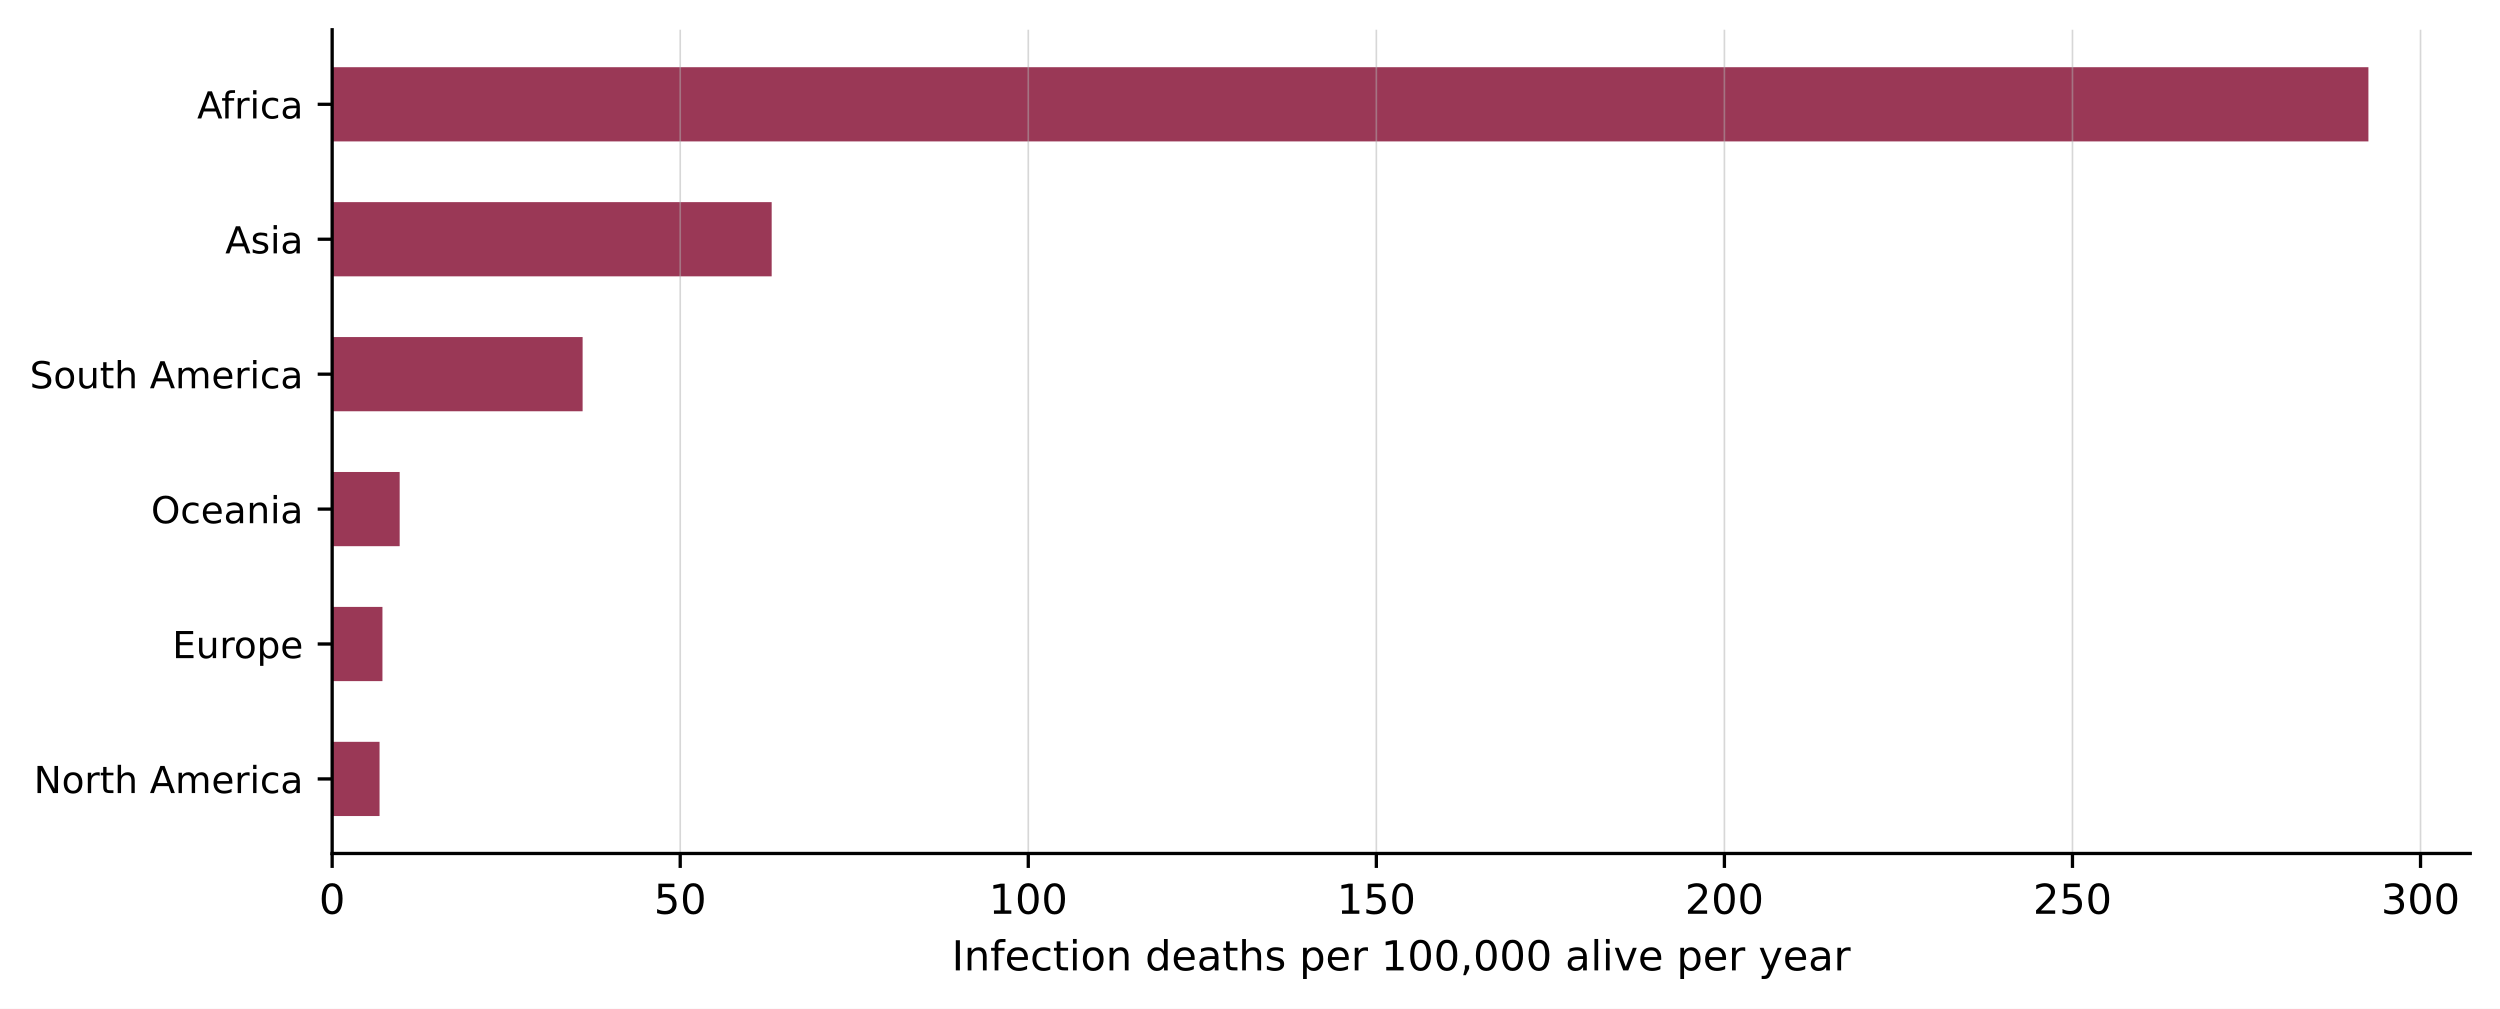
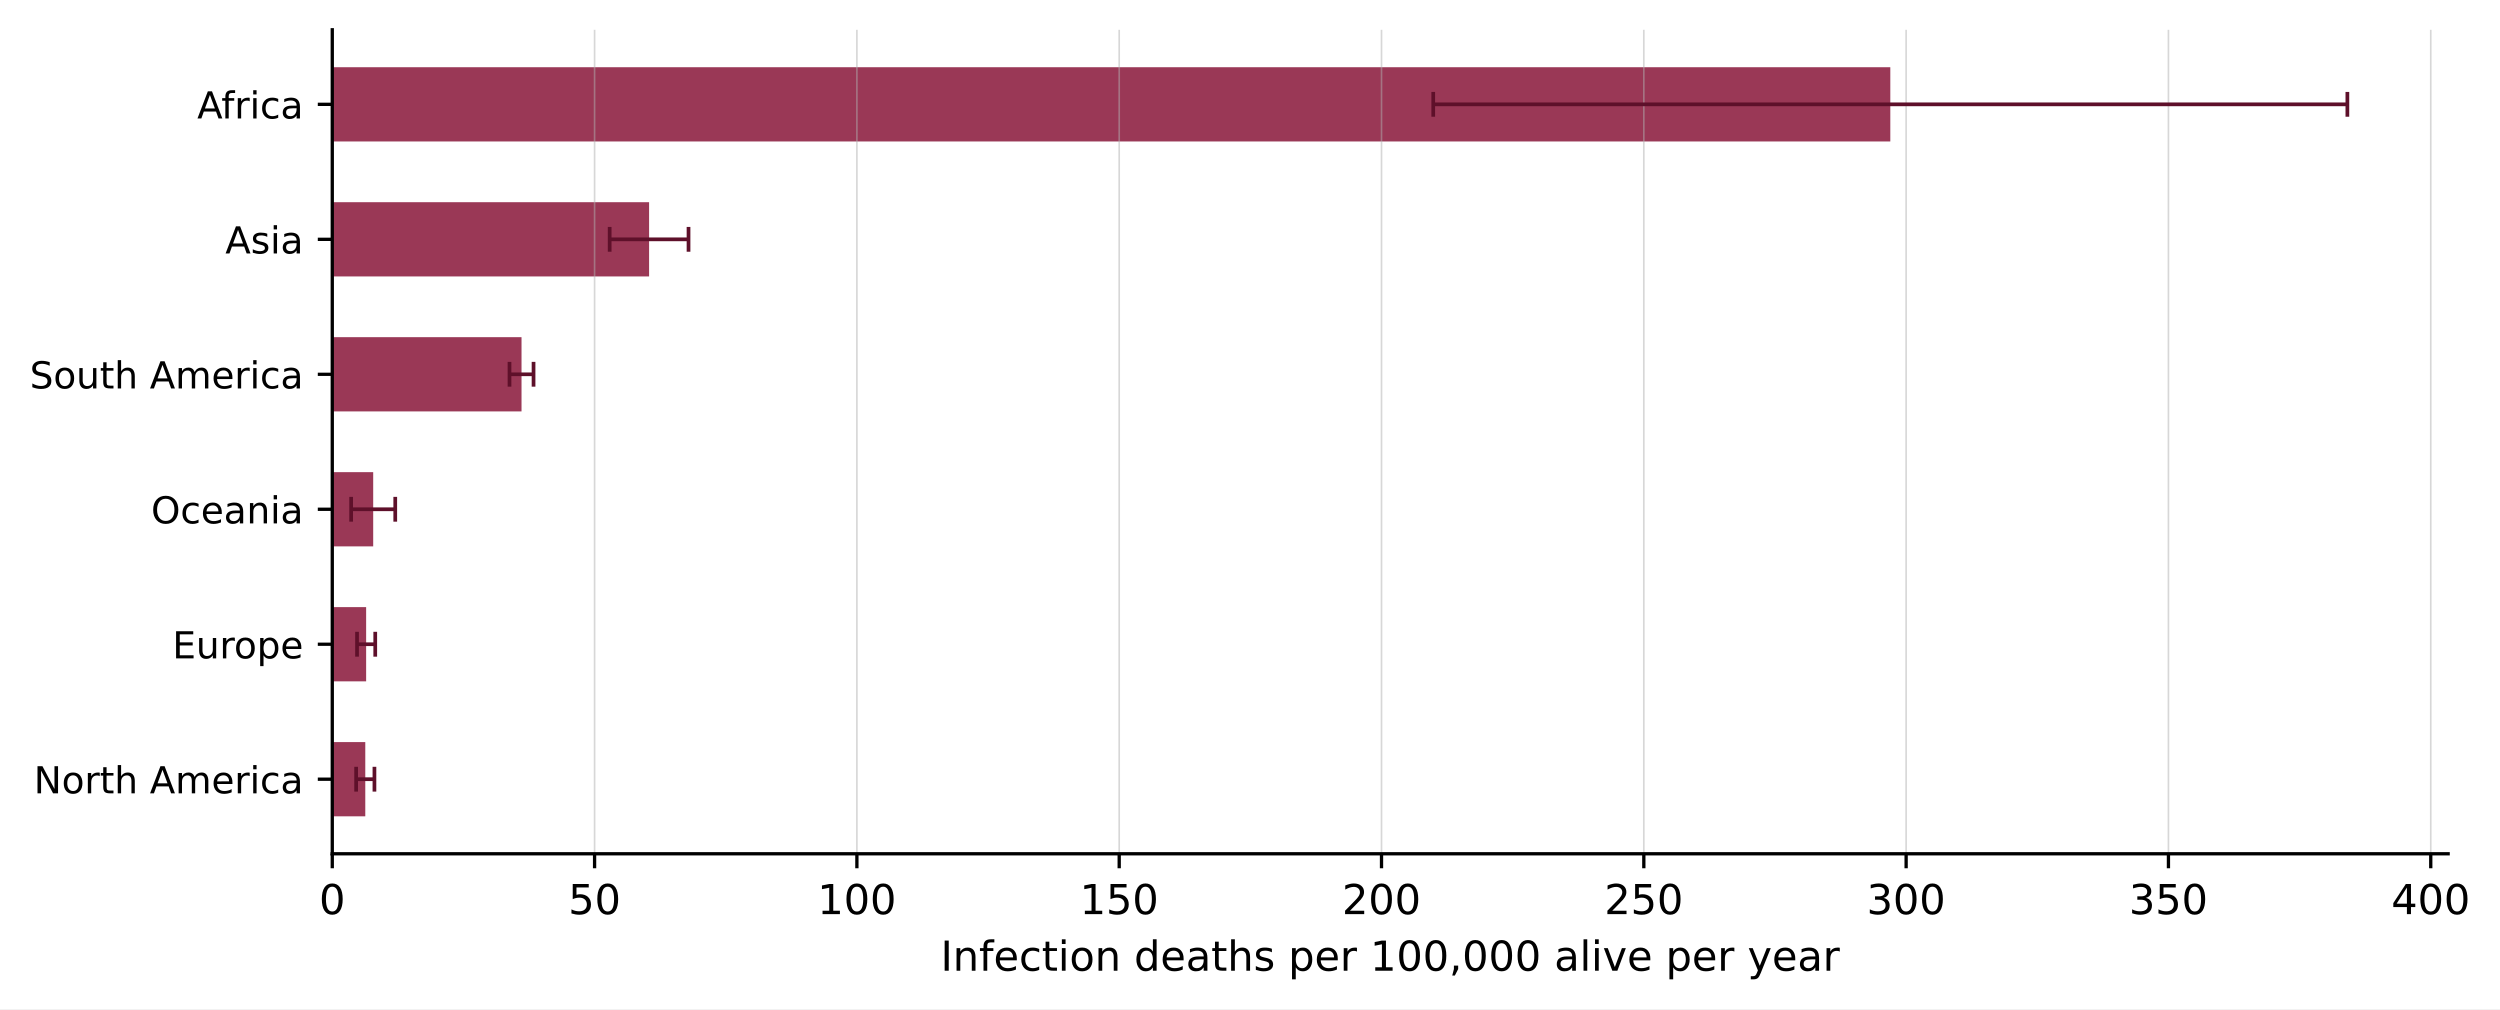
- <svg xmlns="http://www.w3.org/2000/svg" xmlns:xlink="http://www.w3.org/1999/xlink" width="604.702pt" height="243.996pt" viewBox="0 0 604.702 243.996" version="1.1">
+ <svg xmlns="http://www.w3.org/2000/svg" xmlns:xlink="http://www.w3.org/1999/xlink" width="604.489pt" height="243.996pt" viewBox="0 0 604.489 243.996" version="1.1">
  <defs>
    <style type="text/css">*{stroke-linejoin: round; stroke-linecap: butt}</style>
  </defs>
  <g id="figure_1">
    <g id="patch_1">
-       <path d="M 0 243.996  L 604.702 243.996  L 604.702 0  L 0 0  z " style="fill: #ffffff" />
+       <path d="M 0 243.996  L 604.489 243.996  L 604.489 0  L 0 0  z " style="fill: #ffffff" />
    </g>
    <g id="axes_1">
      <g id="patch_2">
-         <path d="M 80.342 206.44  L 597.502 206.44  L 597.502 7.2  L 80.342 7.2  z " style="fill: #ffffff" />
+         <path d="M 80.342 206.44  L 591.947 206.44  L 591.947 7.2  L 80.342 7.2  z " style="fill: #ffffff" />
      </g>
      <g id="patch_3">
-         <path d="M 80.342 197.384  L 91.806 197.384  L 91.806 179.434  L 80.342 179.434  z " clip-path="url(#p5f1d730fd7)" style="fill: #8c1d40; opacity: 0.88" />
+         <path d="M 80.342 197.384  L 88.324 197.384  L 88.324 179.434  L 80.342 179.434  z " clip-path="url(#pcce31d49f7)" style="fill: #8c1d40; opacity: 0.88" />
      </g>
      <g id="patch_4">
-         <path d="M 80.342 164.748  L 92.507 164.748  L 92.507 146.799  L 80.342 146.799  z " clip-path="url(#p5f1d730fd7)" style="fill: #8c1d40; opacity: 0.88" />
+         <path d="M 80.342 164.748  L 88.53 164.748  L 88.53 146.799  L 80.342 146.799  z " clip-path="url(#pcce31d49f7)" style="fill: #8c1d40; opacity: 0.88" />
      </g>
      <g id="patch_5">
-         <path d="M 80.342 132.113  L 96.672 132.113  L 96.672 114.163  L 80.342 114.163  z " clip-path="url(#p5f1d730fd7)" style="fill: #8c1d40; opacity: 0.88" />
+         <path d="M 80.342 132.113  L 90.237 132.113  L 90.237 114.163  L 80.342 114.163  z " clip-path="url(#pcce31d49f7)" style="fill: #8c1d40; opacity: 0.88" />
      </g>
      <g id="patch_6">
-         <path d="M 80.342 99.477  L 140.924 99.477  L 140.924 81.527  L 80.342 81.527  z " clip-path="url(#p5f1d730fd7)" style="fill: #8c1d40; opacity: 0.88" />
+         <path d="M 80.342 99.477  L 126.102 99.477  L 126.102 81.527  L 80.342 81.527  z " clip-path="url(#pcce31d49f7)" style="fill: #8c1d40; opacity: 0.88" />
      </g>
      <g id="patch_7">
-         <path d="M 80.342 66.841  L 186.654 66.841  L 186.654 48.892  L 80.342 48.892  z " clip-path="url(#p5f1d730fd7)" style="fill: #8c1d40; opacity: 0.88" />
+         <path d="M 80.342 66.841  L 156.948 66.841  L 156.948 48.892  L 80.342 48.892  z " clip-path="url(#pcce31d49f7)" style="fill: #8c1d40; opacity: 0.88" />
      </g>
      <g id="patch_8">
-         <path d="M 80.342 34.206  L 572.875 34.206  L 572.875 16.256  L 80.342 16.256  z " clip-path="url(#p5f1d730fd7)" style="fill: #8c1d40; opacity: 0.88" />
+         <path d="M 80.342 34.206  L 457.068 34.206  L 457.068 16.256  L 80.342 16.256  z " clip-path="url(#pcce31d49f7)" style="fill: #8c1d40; opacity: 0.88" />
      </g>
      <g id="matplotlib.axis_1">
        <g id="xtick_1">
          <g id="line2d_1">
-             <path d="M 80.342 206.44  L 80.342 7.2  " clip-path="url(#p5f1d730fd7)" style="fill: none; stroke: #b0b0b0; stroke-opacity: 0.5; stroke-width: 0.4; stroke-linecap: square" />
+             <path d="M 80.342 206.44  L 80.342 7.2  " clip-path="url(#pcce31d49f7)" style="fill: none; stroke: #b0b0b0; stroke-opacity: 0.5; stroke-width: 0.4; stroke-linecap: square" />
          </g>
          <g id="line2d_2">
            <defs>
-               <path id="m480f4512f0" d="M 0 0  L 0 3.5  " style="stroke: #000000; stroke-width: 0.8" />
+               <path id="mccd4a12055" d="M 0 0  L 0 3.5  " style="stroke: #000000; stroke-width: 0.8" />
            </defs>
            <g>
-               <use xlink:href="#m480f4512f0" x="80.342" y="206.44" style="stroke: #000000; stroke-width: 0.8" />
+               <use xlink:href="#mccd4a12055" x="80.342" y="206.44" style="stroke: #000000; stroke-width: 0.8" />
            </g>
          </g>
          <g id="text_1">
            <g transform="translate(77.16031 221.0384) scale(0.1 -0.1)">
              <defs>
                <path id="DejaVuSans-30" d="M 2034 4250  Q 1547 4250 1301 3770  Q 1056 3291 1056 2328  Q 1056 1369 1301 889  Q 1547 409 2034 409  Q 2525 409 2770 889  Q 3016 1369 3016 2328  Q 3016 3291 2770 3770  Q 2525 4250 2034 4250  z M 2034 4750  Q 2819 4750 3233 4129  Q 3647 3509 3647 2328  Q 3647 1150 3233 529  Q 2819 -91 2034 -91  Q 1250 -91 836 529  Q 422 1150 422 2328  Q 422 3509 836 4129  Q 1250 4750 2034 4750  z " transform="scale(0.015625)" />
              </defs>
              <use xlink:href="#DejaVuSans-30" />
            </g>
          </g>
        </g>
        <g id="xtick_2">
          <g id="line2d_3">
-             <path d="M 164.531 206.44  L 164.531 7.2  " clip-path="url(#p5f1d730fd7)" style="fill: none; stroke: #b0b0b0; stroke-opacity: 0.5; stroke-width: 0.4; stroke-linecap: square" />
+             <path d="M 143.767 206.44  L 143.767 7.2  " clip-path="url(#pcce31d49f7)" style="fill: none; stroke: #b0b0b0; stroke-opacity: 0.5; stroke-width: 0.4; stroke-linecap: square" />
          </g>
          <g id="line2d_4">
            <g>
-               <use xlink:href="#m480f4512f0" x="164.531" y="206.44" style="stroke: #000000; stroke-width: 0.8" />
+               <use xlink:href="#mccd4a12055" x="143.767" y="206.44" style="stroke: #000000; stroke-width: 0.8" />
            </g>
          </g>
          <g id="text_2">
-             <g transform="translate(158.1688 221.0384) scale(0.1 -0.1)">
+             <g transform="translate(137.4045 221.0384) scale(0.1 -0.1)">
              <defs>
                <path id="DejaVuSans-35" d="M 691 4666  L 3169 4666  L 3169 4134  L 1269 4134  L 1269 2991  Q 1406 3038 1543 3061  Q 1681 3084 1819 3084  Q 2600 3084 3056 2656  Q 3513 2228 3513 1497  Q 3513 744 3044 326  Q 2575 -91 1722 -91  Q 1428 -91 1123 -41  Q 819 9 494 109  L 494 744  Q 775 591 1075 516  Q 1375 441 1709 441  Q 2250 441 2565 725  Q 2881 1009 2881 1497  Q 2881 1984 2565 2268  Q 2250 2553 1709 2553  Q 1456 2553 1204 2497  Q 953 2441 691 2322  L 691 4666  z " transform="scale(0.015625)" />
              </defs>
              <use xlink:href="#DejaVuSans-35" />
              <use xlink:href="#DejaVuSans-30" transform="translate(63.62305 0)" />
            </g>
          </g>
        </g>
        <g id="xtick_3">
          <g id="line2d_5">
-             <path d="M 248.721 206.44  L 248.721 7.2  " clip-path="url(#p5f1d730fd7)" style="fill: none; stroke: #b0b0b0; stroke-opacity: 0.5; stroke-width: 0.4; stroke-linecap: square" />
+             <path d="M 207.192 206.44  L 207.192 7.2  " clip-path="url(#pcce31d49f7)" style="fill: none; stroke: #b0b0b0; stroke-opacity: 0.5; stroke-width: 0.4; stroke-linecap: square" />
          </g>
          <g id="line2d_6">
            <g>
-               <use xlink:href="#m480f4512f0" x="248.721" y="206.44" style="stroke: #000000; stroke-width: 0.8" />
+               <use xlink:href="#mccd4a12055" x="207.192" y="206.44" style="stroke: #000000; stroke-width: 0.8" />
            </g>
          </g>
          <g id="text_3">
-             <g transform="translate(239.1772 221.0384) scale(0.1 -0.1)">
+             <g transform="translate(197.6487 221.0384) scale(0.1 -0.1)">
              <defs>
                <path id="DejaVuSans-31" d="M 794 531  L 1825 531  L 1825 4091  L 703 3866  L 703 4441  L 1819 4666  L 2450 4666  L 2450 531  L 3481 531  L 3481 0  L 794 0  L 794 531  z " transform="scale(0.015625)" />
              </defs>
              <use xlink:href="#DejaVuSans-31" />
              <use xlink:href="#DejaVuSans-30" transform="translate(63.62305 0)" />
              <use xlink:href="#DejaVuSans-30" transform="translate(127.2461 0)" />
            </g>
          </g>
        </g>
        <g id="xtick_4">
          <g id="line2d_7">
-             <path d="M 332.911 206.44  L 332.911 7.2  " clip-path="url(#p5f1d730fd7)" style="fill: none; stroke: #b0b0b0; stroke-opacity: 0.5; stroke-width: 0.4; stroke-linecap: square" />
+             <path d="M 270.618 206.44  L 270.618 7.2  " clip-path="url(#pcce31d49f7)" style="fill: none; stroke: #b0b0b0; stroke-opacity: 0.5; stroke-width: 0.4; stroke-linecap: square" />
          </g>
          <g id="line2d_8">
            <g>
-               <use xlink:href="#m480f4512f0" x="332.911" y="206.44" style="stroke: #000000; stroke-width: 0.8" />
+               <use xlink:href="#mccd4a12055" x="270.618" y="206.44" style="stroke: #000000; stroke-width: 0.8" />
            </g>
          </g>
          <g id="text_4">
-             <g transform="translate(323.3669 221.0384) scale(0.1 -0.1)">
+             <g transform="translate(261.0742 221.0384) scale(0.1 -0.1)">
              <use xlink:href="#DejaVuSans-31" />
              <use xlink:href="#DejaVuSans-35" transform="translate(63.62305 0)" />
              <use xlink:href="#DejaVuSans-30" transform="translate(127.2461 0)" />
            </g>
          </g>
        </g>
        <g id="xtick_5">
          <g id="line2d_9">
-             <path d="M 417.1 206.44  L 417.1 7.2  " clip-path="url(#p5f1d730fd7)" style="fill: none; stroke: #b0b0b0; stroke-opacity: 0.5; stroke-width: 0.4; stroke-linecap: square" />
+             <path d="M 334.043 206.44  L 334.043 7.2  " clip-path="url(#pcce31d49f7)" style="fill: none; stroke: #b0b0b0; stroke-opacity: 0.5; stroke-width: 0.4; stroke-linecap: square" />
          </g>
          <g id="line2d_10">
            <g>
-               <use xlink:href="#m480f4512f0" x="417.1" y="206.44" style="stroke: #000000; stroke-width: 0.8" />
+               <use xlink:href="#mccd4a12055" x="334.043" y="206.44" style="stroke: #000000; stroke-width: 0.8" />
            </g>
          </g>
          <g id="text_5">
-             <g transform="translate(407.5566 221.0384) scale(0.1 -0.1)">
+             <g transform="translate(324.4996 221.0384) scale(0.1 -0.1)">
              <defs>
                <path id="DejaVuSans-32" d="M 1228 531  L 3431 531  L 3431 0  L 469 0  L 469 531  Q 828 903 1448 1529  Q 2069 2156 2228 2338  Q 2531 2678 2651 2914  Q 2772 3150 2772 3378  Q 2772 3750 2511 3984  Q 2250 4219 1831 4219  Q 1534 4219 1204 4116  Q 875 4013 500 3803  L 500 4441  Q 881 4594 1212 4672  Q 1544 4750 1819 4750  Q 2544 4750 2975 4387  Q 3406 4025 3406 3419  Q 3406 3131 3298 2873  Q 3191 2616 2906 2266  Q 2828 2175 2409 1742  Q 1991 1309 1228 531  z " transform="scale(0.015625)" />
              </defs>
              <use xlink:href="#DejaVuSans-32" />
              <use xlink:href="#DejaVuSans-30" transform="translate(63.62305 0)" />
              <use xlink:href="#DejaVuSans-30" transform="translate(127.2461 0)" />
            </g>
          </g>
        </g>
        <g id="xtick_6">
          <g id="line2d_11">
-             <path d="M 501.29 206.44  L 501.29 7.2  " clip-path="url(#p5f1d730fd7)" style="fill: none; stroke: #b0b0b0; stroke-opacity: 0.5; stroke-width: 0.4; stroke-linecap: square" />
+             <path d="M 397.469 206.44  L 397.469 7.2  " clip-path="url(#pcce31d49f7)" style="fill: none; stroke: #b0b0b0; stroke-opacity: 0.5; stroke-width: 0.4; stroke-linecap: square" />
          </g>
          <g id="line2d_12">
            <g>
-               <use xlink:href="#m480f4512f0" x="501.29" y="206.44" style="stroke: #000000; stroke-width: 0.8" />
+               <use xlink:href="#mccd4a12055" x="397.469" y="206.44" style="stroke: #000000; stroke-width: 0.8" />
            </g>
          </g>
          <g id="text_6">
-             <g transform="translate(491.7463 221.0384) scale(0.1 -0.1)">
+             <g transform="translate(387.9251 221.0384) scale(0.1 -0.1)">
              <use xlink:href="#DejaVuSans-32" />
              <use xlink:href="#DejaVuSans-35" transform="translate(63.62305 0)" />
              <use xlink:href="#DejaVuSans-30" transform="translate(127.2461 0)" />
            </g>
          </g>
        </g>
        <g id="xtick_7">
          <g id="line2d_13">
-             <path d="M 585.48 206.44  L 585.48 7.2  " clip-path="url(#p5f1d730fd7)" style="fill: none; stroke: #b0b0b0; stroke-opacity: 0.5; stroke-width: 0.4; stroke-linecap: square" />
+             <path d="M 460.894 206.44  L 460.894 7.2  " clip-path="url(#pcce31d49f7)" style="fill: none; stroke: #b0b0b0; stroke-opacity: 0.5; stroke-width: 0.4; stroke-linecap: square" />
          </g>
          <g id="line2d_14">
            <g>
-               <use xlink:href="#m480f4512f0" x="585.48" y="206.44" style="stroke: #000000; stroke-width: 0.8" />
+               <use xlink:href="#mccd4a12055" x="460.894" y="206.44" style="stroke: #000000; stroke-width: 0.8" />
            </g>
          </g>
          <g id="text_7">
-             <g transform="translate(575.936 221.0384) scale(0.1 -0.1)">
+             <g transform="translate(451.3505 221.0384) scale(0.1 -0.1)">
              <defs>
                <path id="DejaVuSans-33" d="M 2597 2516  Q 3050 2419 3304 2112  Q 3559 1806 3559 1356  Q 3559 666 3084 287  Q 2609 -91 1734 -91  Q 1441 -91 1130 -33  Q 819 25 488 141  L 488 750  Q 750 597 1062 519  Q 1375 441 1716 441  Q 2309 441 2620 675  Q 2931 909 2931 1356  Q 2931 1769 2642 2001  Q 2353 2234 1838 2234  L 1294 2234  L 1294 2753  L 1863 2753  Q 2328 2753 2575 2939  Q 2822 3125 2822 3475  Q 2822 3834 2567 4026  Q 2313 4219 1838 4219  Q 1578 4219 1281 4162  Q 984 4106 628 3988  L 628 4550  Q 988 4650 1302 4700  Q 1616 4750 1894 4750  Q 2613 4750 3031 4423  Q 3450 4097 3450 3541  Q 3450 3153 3228 2886  Q 3006 2619 2597 2516  z " transform="scale(0.015625)" />
              </defs>
              <use xlink:href="#DejaVuSans-33" />
              <use xlink:href="#DejaVuSans-30" transform="translate(63.62305 0)" />
              <use xlink:href="#DejaVuSans-30" transform="translate(127.2461 0)" />
            </g>
          </g>
        </g>
-         <g id="text_8">
-           <g transform="translate(230.2091 234.7166) scale(0.1 -0.1)">
+         <g id="xtick_8">
+           <g id="line2d_15">
+             <path d="M 524.32 206.44  L 524.32 7.2  " clip-path="url(#pcce31d49f7)" style="fill: none; stroke: #b0b0b0; stroke-opacity: 0.5; stroke-width: 0.4; stroke-linecap: square" />
+           </g>
+           <g id="line2d_16">
+             <g>
+               <use xlink:href="#mccd4a12055" x="524.32" y="206.44" style="stroke: #000000; stroke-width: 0.8" />
+             </g>
+           </g>
+           <g id="text_8">
+             <g transform="translate(514.776 221.0384) scale(0.1 -0.1)">
+               <use xlink:href="#DejaVuSans-33" />
+               <use xlink:href="#DejaVuSans-35" transform="translate(63.62305 0)" />
+               <use xlink:href="#DejaVuSans-30" transform="translate(127.2461 0)" />
+             </g>
+           </g>
+         </g>
+         <g id="xtick_9">
+           <g id="line2d_17">
+             <path d="M 587.745 206.44  L 587.745 7.2  " clip-path="url(#pcce31d49f7)" style="fill: none; stroke: #b0b0b0; stroke-opacity: 0.5; stroke-width: 0.4; stroke-linecap: square" />
+           </g>
+           <g id="line2d_18">
+             <g>
+               <use xlink:href="#mccd4a12055" x="587.745" y="206.44" style="stroke: #000000; stroke-width: 0.8" />
+             </g>
+           </g>
+           <g id="text_9">
+             <g transform="translate(578.2014 221.0384) scale(0.1 -0.1)">
+               <defs>
+                 <path id="DejaVuSans-34" d="M 2419 4116  L 825 1625  L 2419 1625  L 2419 4116  z M 2253 4666  L 3047 4666  L 3047 1625  L 3713 1625  L 3713 1100  L 3047 1100  L 3047 0  L 2419 0  L 2419 1100  L 313 1100  L 313 1709  L 2253 4666  z " transform="scale(0.015625)" />
+               </defs>
+               <use xlink:href="#DejaVuSans-34" />
+               <use xlink:href="#DejaVuSans-30" transform="translate(63.62305 0)" />
+               <use xlink:href="#DejaVuSans-30" transform="translate(127.2461 0)" />
+             </g>
+           </g>
+         </g>
+         <g id="text_10">
+           <g transform="translate(227.4317 234.7166) scale(0.1 -0.1)">
            <defs>
              <path id="DejaVuSans-49" d="M 628 4666  L 1259 4666  L 1259 0  L 628 0  L 628 4666  z " transform="scale(0.015625)" />
              <path id="DejaVuSans-6e" d="M 3513 2113  L 3513 0  L 2938 0  L 2938 2094  Q 2938 2591 2744 2837  Q 2550 3084 2163 3084  Q 1697 3084 1428 2787  Q 1159 2491 1159 1978  L 1159 0  L 581 0  L 581 3500  L 1159 3500  L 1159 2956  Q 1366 3272 1645 3428  Q 1925 3584 2291 3584  Q 2894 3584 3203 3211  Q 3513 2838 3513 2113  z " transform="scale(0.015625)" />
              <path id="DejaVuSans-66" d="M 2375 4863  L 2375 4384  L 1825 4384  Q 1516 4384 1395 4259  Q 1275 4134 1275 3809  L 1275 3500  L 2222 3500  L 2222 3053  L 1275 3053  L 1275 0  L 697 0  L 697 3053  L 147 3053  L 147 3500  L 697 3500  L 697 3744  Q 697 4328 969 4595  Q 1241 4863 1831 4863  L 2375 4863  z " transform="scale(0.015625)" />
              <path id="DejaVuSans-65" d="M 3597 1894  L 3597 1613  L 953 1613  Q 991 1019 1311 708  Q 1631 397 2203 397  Q 2534 397 2845 478  Q 3156 559 3463 722  L 3463 178  Q 3153 47 2828 -22  Q 2503 -91 2169 -91  Q 1331 -91 842 396  Q 353 884 353 1716  Q 353 2575 817 3079  Q 1281 3584 2069 3584  Q 2775 3584 3186 3129  Q 3597 2675 3597 1894  z M 3022 2063  Q 3016 2534 2758 2815  Q 2500 3097 2075 3097  Q 1594 3097 1305 2825  Q 1016 2553 972 2059  L 3022 2063  z " transform="scale(0.015625)" />
              <path id="DejaVuSans-63" d="M 3122 3366  L 3122 2828  Q 2878 2963 2633 3030  Q 2388 3097 2138 3097  Q 1578 3097 1268 2742  Q 959 2388 959 1747  Q 959 1106 1268 751  Q 1578 397 2138 397  Q 2388 397 2633 464  Q 2878 531 3122 666  L 3122 134  Q 2881 22 2623 -34  Q 2366 -91 2075 -91  Q 1284 -91 818 406  Q 353 903 353 1747  Q 353 2603 823 3093  Q 1294 3584 2113 3584  Q 2378 3584 2631 3529  Q 2884 3475 3122 3366  z " transform="scale(0.015625)" />
              <path id="DejaVuSans-74" d="M 1172 4494  L 1172 3500  L 2356 3500  L 2356 3053  L 1172 3053  L 1172 1153  Q 1172 725 1289 603  Q 1406 481 1766 481  L 2356 481  L 2356 0  L 1766 0  Q 1100 0 847 248  Q 594 497 594 1153  L 594 3053  L 172 3053  L 172 3500  L 594 3500  L 594 4494  L 1172 4494  z " transform="scale(0.015625)" />
              <path id="DejaVuSans-69" d="M 603 3500  L 1178 3500  L 1178 0  L 603 0  L 603 3500  z M 603 4863  L 1178 4863  L 1178 4134  L 603 4134  L 603 4863  z " transform="scale(0.015625)" />
              <path id="DejaVuSans-6f" d="M 1959 3097  Q 1497 3097 1228 2736  Q 959 2375 959 1747  Q 959 1119 1226 758  Q 1494 397 1959 397  Q 2419 397 2687 759  Q 2956 1122 2956 1747  Q 2956 2369 2687 2733  Q 2419 3097 1959 3097  z M 1959 3584  Q 2709 3584 3137 3096  Q 3566 2609 3566 1747  Q 3566 888 3137 398  Q 2709 -91 1959 -91  Q 1206 -91 779 398  Q 353 888 353 1747  Q 353 2609 779 3096  Q 1206 3584 1959 3584  z " transform="scale(0.015625)" />
              <path id="DejaVuSans-20" transform="scale(0.015625)" />
              <path id="DejaVuSans-64" d="M 2906 2969  L 2906 4863  L 3481 4863  L 3481 0  L 2906 0  L 2906 525  Q 2725 213 2448 61  Q 2172 -91 1784 -91  Q 1150 -91 751 415  Q 353 922 353 1747  Q 353 2572 751 3078  Q 1150 3584 1784 3584  Q 2172 3584 2448 3432  Q 2725 3281 2906 2969  z M 947 1747  Q 947 1113 1208 752  Q 1469 391 1925 391  Q 2381 391 2643 752  Q 2906 1113 2906 1747  Q 2906 2381 2643 2742  Q 2381 3103 1925 3103  Q 1469 3103 1208 2742  Q 947 2381 947 1747  z " transform="scale(0.015625)" />
              <path id="DejaVuSans-61" d="M 2194 1759  Q 1497 1759 1228 1600  Q 959 1441 959 1056  Q 959 750 1161 570  Q 1363 391 1709 391  Q 2188 391 2477 730  Q 2766 1069 2766 1631  L 2766 1759  L 2194 1759  z M 3341 1997  L 3341 0  L 2766 0  L 2766 531  Q 2569 213 2275 61  Q 1981 -91 1556 -91  Q 1019 -91 701 211  Q 384 513 384 1019  Q 384 1609 779 1909  Q 1175 2209 1959 2209  L 2766 2209  L 2766 2266  Q 2766 2663 2505 2880  Q 2244 3097 1772 3097  Q 1472 3097 1187 3025  Q 903 2953 641 2809  L 641 3341  Q 956 3463 1253 3523  Q 1550 3584 1831 3584  Q 2591 3584 2966 3190  Q 3341 2797 3341 1997  z " transform="scale(0.015625)" />
              <path id="DejaVuSans-68" d="M 3513 2113  L 3513 0  L 2938 0  L 2938 2094  Q 2938 2591 2744 2837  Q 2550 3084 2163 3084  Q 1697 3084 1428 2787  Q 1159 2491 1159 1978  L 1159 0  L 581 0  L 581 4863  L 1159 4863  L 1159 2956  Q 1366 3272 1645 3428  Q 1925 3584 2291 3584  Q 2894 3584 3203 3211  Q 3513 2838 3513 2113  z " transform="scale(0.015625)" />
              <path id="DejaVuSans-73" d="M 2834 3397  L 2834 2853  Q 2591 2978 2328 3040  Q 2066 3103 1784 3103  Q 1356 3103 1142 2972  Q 928 2841 928 2578  Q 928 2378 1081 2264  Q 1234 2150 1697 2047  L 1894 2003  Q 2506 1872 2764 1633  Q 3022 1394 3022 966  Q 3022 478 2636 193  Q 2250 -91 1575 -91  Q 1294 -91 989 -36  Q 684 19 347 128  L 347 722  Q 666 556 975 473  Q 1284 391 1588 391  Q 1994 391 2212 530  Q 2431 669 2431 922  Q 2431 1156 2273 1281  Q 2116 1406 1581 1522  L 1381 1569  Q 847 1681 609 1914  Q 372 2147 372 2553  Q 372 3047 722 3315  Q 1072 3584 1716 3584  Q 2034 3584 2315 3537  Q 2597 3491 2834 3397  z " transform="scale(0.015625)" />
              <path id="DejaVuSans-70" d="M 1159 525  L 1159 -1331  L 581 -1331  L 581 3500  L 1159 3500  L 1159 2969  Q 1341 3281 1617 3432  Q 1894 3584 2278 3584  Q 2916 3584 3314 3078  Q 3713 2572 3713 1747  Q 3713 922 3314 415  Q 2916 -91 2278 -91  Q 1894 -91 1617 61  Q 1341 213 1159 525  z M 3116 1747  Q 3116 2381 2855 2742  Q 2594 3103 2138 3103  Q 1681 3103 1420 2742  Q 1159 2381 1159 1747  Q 1159 1113 1420 752  Q 1681 391 2138 391  Q 2594 391 2855 752  Q 3116 1113 3116 1747  z " transform="scale(0.015625)" />
              <path id="DejaVuSans-72" d="M 2631 2963  Q 2534 3019 2420 3045  Q 2306 3072 2169 3072  Q 1681 3072 1420 2755  Q 1159 2438 1159 1844  L 1159 0  L 581 0  L 581 3500  L 1159 3500  L 1159 2956  Q 1341 3275 1631 3429  Q 1922 3584 2338 3584  Q 2397 3584 2469 3576  Q 2541 3569 2628 3553  L 2631 2963  z " transform="scale(0.015625)" />
              <path id="DejaVuSans-2c" d="M 750 794  L 1409 794  L 1409 256  L 897 -744  L 494 -744  L 750 256  L 750 794  z " transform="scale(0.015625)" />
              <path id="DejaVuSans-6c" d="M 603 4863  L 1178 4863  L 1178 0  L 603 0  L 603 4863  z " transform="scale(0.015625)" />
              <path id="DejaVuSans-76" d="M 191 3500  L 800 3500  L 1894 563  L 2988 3500  L 3597 3500  L 2284 0  L 1503 0  L 191 3500  z " transform="scale(0.015625)" />
              <path id="DejaVuSans-79" d="M 2059 -325  Q 1816 -950 1584 -1140  Q 1353 -1331 966 -1331  L 506 -1331  L 506 -850  L 844 -850  Q 1081 -850 1212 -737  Q 1344 -625 1503 -206  L 1606 56  L 191 3500  L 800 3500  L 1894 763  L 2988 3500  L 3597 3500  L 2059 -325  z " transform="scale(0.015625)" />
            </defs>
            <use xlink:href="#DejaVuSans-49" />
            <use xlink:href="#DejaVuSans-6e" transform="translate(29.49219 0)" />
            <use xlink:href="#DejaVuSans-66" transform="translate(92.87109 0)" />
            <use xlink:href="#DejaVuSans-65" transform="translate(128.0762 0)" />
            <use xlink:href="#DejaVuSans-63" transform="translate(189.5996 0)" />
            <use xlink:href="#DejaVuSans-74" transform="translate(244.5801 0)" />
            <use xlink:href="#DejaVuSans-69" transform="translate(283.7891 0)" />
            <use xlink:href="#DejaVuSans-6f" transform="translate(311.5723 0)" />
            <use xlink:href="#DejaVuSans-6e" transform="translate(372.7539 0)" />
            <use xlink:href="#DejaVuSans-20" transform="translate(436.1328 0)" />
            <use xlink:href="#DejaVuSans-64" transform="translate(467.9199 0)" />
            <use xlink:href="#DejaVuSans-65" transform="translate(531.3965 0)" />
            <use xlink:href="#DejaVuSans-61" transform="translate(592.9199 0)" />
            <use xlink:href="#DejaVuSans-74" transform="translate(654.1992 0)" />
            <use xlink:href="#DejaVuSans-68" transform="translate(693.4082 0)" />
            <use xlink:href="#DejaVuSans-73" transform="translate(756.7871 0)" />
            <use xlink:href="#DejaVuSans-20" transform="translate(808.8867 0)" />
            <use xlink:href="#DejaVuSans-70" transform="translate(840.6738 0)" />
            <use xlink:href="#DejaVuSans-65" transform="translate(904.1504 0)" />
            <use xlink:href="#DejaVuSans-72" transform="translate(965.6738 0)" />
            <use xlink:href="#DejaVuSans-20" transform="translate(1006.787 0)" />
            <use xlink:href="#DejaVuSans-31" transform="translate(1038.574 0)" />
            <use xlink:href="#DejaVuSans-30" transform="translate(1102.197 0)" />
            <use xlink:href="#DejaVuSans-30" transform="translate(1165.82 0)" />
            <use xlink:href="#DejaVuSans-2c" transform="translate(1229.443 0)" />
            <use xlink:href="#DejaVuSans-30" transform="translate(1261.23 0)" />
            <use xlink:href="#DejaVuSans-30" transform="translate(1324.854 0)" />
            <use xlink:href="#DejaVuSans-30" transform="translate(1388.477 0)" />
            <use xlink:href="#DejaVuSans-20" transform="translate(1452.1 0)" />
            <use xlink:href="#DejaVuSans-61" transform="translate(1483.887 0)" />
            <use xlink:href="#DejaVuSans-6c" transform="translate(1545.166 0)" />
            <use xlink:href="#DejaVuSans-69" transform="translate(1572.949 0)" />
            <use xlink:href="#DejaVuSans-76" transform="translate(1600.732 0)" />
            <use xlink:href="#DejaVuSans-65" transform="translate(1659.912 0)" />
            <use xlink:href="#DejaVuSans-20" transform="translate(1721.436 0)" />
            <use xlink:href="#DejaVuSans-70" transform="translate(1753.223 0)" />
            <use xlink:href="#DejaVuSans-65" transform="translate(1816.699 0)" />
            <use xlink:href="#DejaVuSans-72" transform="translate(1878.223 0)" />
            <use xlink:href="#DejaVuSans-20" transform="translate(1919.336 0)" />
            <use xlink:href="#DejaVuSans-79" transform="translate(1951.123 0)" />
            <use xlink:href="#DejaVuSans-65" transform="translate(2010.303 0)" />
            <use xlink:href="#DejaVuSans-61" transform="translate(2071.826 0)" />
            <use xlink:href="#DejaVuSans-72" transform="translate(2133.105 0)" />
          </g>
        </g>
      </g>
      <g id="matplotlib.axis_2">
        <g id="ytick_1">
-           <g id="line2d_15">
+           <g id="line2d_19">
            <defs>
-               <path id="m67ebc786ab" d="M 0 0  L -3.5 0  " style="stroke: #000000; stroke-width: 0.8" />
+               <path id="md54a59ec78" d="M 0 0  L -3.5 0  " style="stroke: #000000; stroke-width: 0.8" />
            </defs>
            <g>
-               <use xlink:href="#m67ebc786ab" x="80.342" y="188.409" style="stroke: #000000; stroke-width: 0.8" />
-             </g>
-           </g>
-           <g id="text_9">
+               <use xlink:href="#md54a59ec78" x="80.342" y="188.409" style="stroke: #000000; stroke-width: 0.8" />
+             </g>
+           </g>
+           <g id="text_11">
            <g transform="translate(8.184375 191.8282) scale(0.09 -0.09)">
              <defs>
                <path id="DejaVuSans-4e" d="M 628 4666  L 1478 4666  L 3547 763  L 3547 4666  L 4159 4666  L 4159 0  L 3309 0  L 1241 3903  L 1241 0  L 628 0  L 628 4666  z " transform="scale(0.015625)" />
                <path id="DejaVuSans-41" d="M 2188 4044  L 1331 1722  L 3047 1722  L 2188 4044  z M 1831 4666  L 2547 4666  L 4325 0  L 3669 0  L 3244 1197  L 1141 1197  L 716 0  L 50 0  L 1831 4666  z " transform="scale(0.015625)" />
                <path id="DejaVuSans-6d" d="M 3328 2828  Q 3544 3216 3844 3400  Q 4144 3584 4550 3584  Q 5097 3584 5394 3201  Q 5691 2819 5691 2113  L 5691 0  L 5113 0  L 5113 2094  Q 5113 2597 4934 2840  Q 4756 3084 4391 3084  Q 3944 3084 3684 2787  Q 3425 2491 3425 1978  L 3425 0  L 2847 0  L 2847 2094  Q 2847 2600 2669 2842  Q 2491 3084 2119 3084  Q 1678 3084 1418 2786  Q 1159 2488 1159 1978  L 1159 0  L 581 0  L 581 3500  L 1159 3500  L 1159 2956  Q 1356 3278 1631 3431  Q 1906 3584 2284 3584  Q 2666 3584 2933 3390  Q 3200 3197 3328 2828  z " transform="scale(0.015625)" />
              </defs>
              <use xlink:href="#DejaVuSans-4e" />
              <use xlink:href="#DejaVuSans-6f" transform="translate(74.80469 0)" />
              <use xlink:href="#DejaVuSans-72" transform="translate(135.9863 0)" />
              <use xlink:href="#DejaVuSans-74" transform="translate(177.0996 0)" />
              <use xlink:href="#DejaVuSans-68" transform="translate(216.3086 0)" />
              <use xlink:href="#DejaVuSans-20" transform="translate(279.6875 0)" />
              <use xlink:href="#DejaVuSans-41" transform="translate(311.4746 0)" />
              <use xlink:href="#DejaVuSans-6d" transform="translate(379.8828 0)" />
              <use xlink:href="#DejaVuSans-65" transform="translate(477.2949 0)" />
              <use xlink:href="#DejaVuSans-72" transform="translate(538.8184 0)" />
              <use xlink:href="#DejaVuSans-69" transform="translate(579.9316 0)" />
              <use xlink:href="#DejaVuSans-63" transform="translate(607.7148 0)" />
              <use xlink:href="#DejaVuSans-61" transform="translate(662.6953 0)" />
            </g>
          </g>
        </g>
        <g id="ytick_2">
-           <g id="line2d_16">
-             <g>
-               <use xlink:href="#m67ebc786ab" x="80.342" y="155.773" style="stroke: #000000; stroke-width: 0.8" />
-             </g>
-           </g>
-           <g id="text_10">
+           <g id="line2d_20">
+             <g>
+               <use xlink:href="#md54a59ec78" x="80.342" y="155.773" style="stroke: #000000; stroke-width: 0.8" />
+             </g>
+           </g>
+           <g id="text_12">
            <g transform="translate(41.69531 159.1926) scale(0.09 -0.09)">
              <defs>
                <path id="DejaVuSans-45" d="M 628 4666  L 3578 4666  L 3578 4134  L 1259 4134  L 1259 2753  L 3481 2753  L 3481 2222  L 1259 2222  L 1259 531  L 3634 531  L 3634 0  L 628 0  L 628 4666  z " transform="scale(0.015625)" />
                <path id="DejaVuSans-75" d="M 544 1381  L 544 3500  L 1119 3500  L 1119 1403  Q 1119 906 1312 657  Q 1506 409 1894 409  Q 2359 409 2629 706  Q 2900 1003 2900 1516  L 2900 3500  L 3475 3500  L 3475 0  L 2900 0  L 2900 538  Q 2691 219 2414 64  Q 2138 -91 1772 -91  Q 1169 -91 856 284  Q 544 659 544 1381  z M 1991 3584  L 1991 3584  z " transform="scale(0.015625)" />
              </defs>
              <use xlink:href="#DejaVuSans-45" />
              <use xlink:href="#DejaVuSans-75" transform="translate(63.18359 0)" />
              <use xlink:href="#DejaVuSans-72" transform="translate(126.5625 0)" />
              <use xlink:href="#DejaVuSans-6f" transform="translate(165.4258 0)" />
              <use xlink:href="#DejaVuSans-70" transform="translate(226.6074 0)" />
              <use xlink:href="#DejaVuSans-65" transform="translate(290.084 0)" />
            </g>
          </g>
        </g>
        <g id="ytick_3">
-           <g id="line2d_17">
-             <g>
-               <use xlink:href="#m67ebc786ab" x="80.342" y="123.138" style="stroke: #000000; stroke-width: 0.8" />
-             </g>
-           </g>
-           <g id="text_11">
+           <g id="line2d_21">
+             <g>
+               <use xlink:href="#md54a59ec78" x="80.342" y="123.138" style="stroke: #000000; stroke-width: 0.8" />
+             </g>
+           </g>
+           <g id="text_13">
            <g transform="translate(36.53578 126.5571) scale(0.09 -0.09)">
              <defs>
                <path id="DejaVuSans-4f" d="M 2522 4238  Q 1834 4238 1429 3725  Q 1025 3213 1025 2328  Q 1025 1447 1429 934  Q 1834 422 2522 422  Q 3209 422 3611 934  Q 4013 1447 4013 2328  Q 4013 3213 3611 3725  Q 3209 4238 2522 4238  z M 2522 4750  Q 3503 4750 4090 4092  Q 4678 3434 4678 2328  Q 4678 1225 4090 567  Q 3503 -91 2522 -91  Q 1538 -91 948 565  Q 359 1222 359 2328  Q 359 3434 948 4092  Q 1538 4750 2522 4750  z " transform="scale(0.015625)" />
              </defs>
              <use xlink:href="#DejaVuSans-4f" />
              <use xlink:href="#DejaVuSans-63" transform="translate(78.71094 0)" />
              <use xlink:href="#DejaVuSans-65" transform="translate(133.6914 0)" />
              <use xlink:href="#DejaVuSans-61" transform="translate(195.2148 0)" />
              <use xlink:href="#DejaVuSans-6e" transform="translate(256.4941 0)" />
              <use xlink:href="#DejaVuSans-69" transform="translate(319.873 0)" />
              <use xlink:href="#DejaVuSans-61" transform="translate(347.6562 0)" />
            </g>
          </g>
        </g>
        <g id="ytick_4">
-           <g id="line2d_18">
-             <g>
-               <use xlink:href="#m67ebc786ab" x="80.342" y="90.502" style="stroke: #000000; stroke-width: 0.8" />
-             </g>
-           </g>
-           <g id="text_12">
+           <g id="line2d_22">
+             <g>
+               <use xlink:href="#md54a59ec78" x="80.342" y="90.502" style="stroke: #000000; stroke-width: 0.8" />
+             </g>
+           </g>
+           <g id="text_14">
            <g transform="translate(7.2 93.92153) scale(0.09 -0.09)">
              <defs>
                <path id="DejaVuSans-53" d="M 3425 4513  L 3425 3897  Q 3066 4069 2747 4153  Q 2428 4238 2131 4238  Q 1616 4238 1336 4038  Q 1056 3838 1056 3469  Q 1056 3159 1242 3001  Q 1428 2844 1947 2747  L 2328 2669  Q 3034 2534 3370 2195  Q 3706 1856 3706 1288  Q 3706 609 3251 259  Q 2797 -91 1919 -91  Q 1588 -91 1214 -16  Q 841 59 441 206  L 441 856  Q 825 641 1194 531  Q 1563 422 1919 422  Q 2459 422 2753 634  Q 3047 847 3047 1241  Q 3047 1584 2836 1778  Q 2625 1972 2144 2069  L 1759 2144  Q 1053 2284 737 2584  Q 422 2884 422 3419  Q 422 4038 858 4394  Q 1294 4750 2059 4750  Q 2388 4750 2728 4690  Q 3069 4631 3425 4513  z " transform="scale(0.015625)" />
              </defs>
              <use xlink:href="#DejaVuSans-53" />
              <use xlink:href="#DejaVuSans-6f" transform="translate(63.47656 0)" />
              <use xlink:href="#DejaVuSans-75" transform="translate(124.6582 0)" />
              <use xlink:href="#DejaVuSans-74" transform="translate(188.0371 0)" />
              <use xlink:href="#DejaVuSans-68" transform="translate(227.2461 0)" />
              <use xlink:href="#DejaVuSans-20" transform="translate(290.625 0)" />
              <use xlink:href="#DejaVuSans-41" transform="translate(322.4121 0)" />
              <use xlink:href="#DejaVuSans-6d" transform="translate(390.8203 0)" />
              <use xlink:href="#DejaVuSans-65" transform="translate(488.2324 0)" />
              <use xlink:href="#DejaVuSans-72" transform="translate(549.7559 0)" />
              <use xlink:href="#DejaVuSans-69" transform="translate(590.8691 0)" />
              <use xlink:href="#DejaVuSans-63" transform="translate(618.6523 0)" />
              <use xlink:href="#DejaVuSans-61" transform="translate(673.6328 0)" />
            </g>
          </g>
        </g>
        <g id="ytick_5">
-           <g id="line2d_19">
-             <g>
-               <use xlink:href="#m67ebc786ab" x="80.342" y="57.867" style="stroke: #000000; stroke-width: 0.8" />
-             </g>
-           </g>
-           <g id="text_13">
+           <g id="line2d_23">
+             <g>
+               <use xlink:href="#md54a59ec78" x="80.342" y="57.867" style="stroke: #000000; stroke-width: 0.8" />
+             </g>
+           </g>
+           <g id="text_15">
            <g transform="translate(54.48094 61.28598) scale(0.09 -0.09)">
              <use xlink:href="#DejaVuSans-41" />
              <use xlink:href="#DejaVuSans-73" transform="translate(68.4082 0)" />
              <use xlink:href="#DejaVuSans-69" transform="translate(120.5078 0)" />
              <use xlink:href="#DejaVuSans-61" transform="translate(148.291 0)" />
            </g>
          </g>
        </g>
        <g id="ytick_6">
-           <g id="line2d_20">
-             <g>
-               <use xlink:href="#m67ebc786ab" x="80.342" y="25.231" style="stroke: #000000; stroke-width: 0.8" />
-             </g>
-           </g>
-           <g id="text_14">
+           <g id="line2d_24">
+             <g>
+               <use xlink:href="#md54a59ec78" x="80.342" y="25.231" style="stroke: #000000; stroke-width: 0.8" />
+             </g>
+           </g>
+           <g id="text_16">
            <g transform="translate(47.67891 28.65044) scale(0.09 -0.09)">
              <use xlink:href="#DejaVuSans-41" />
              <use xlink:href="#DejaVuSans-66" transform="translate(64.7832 0)" />
              <use xlink:href="#DejaVuSans-72" transform="translate(99.98828 0)" />
              <use xlink:href="#DejaVuSans-69" transform="translate(141.1016 0)" />
              <use xlink:href="#DejaVuSans-63" transform="translate(168.8848 0)" />
              <use xlink:href="#DejaVuSans-61" transform="translate(223.8652 0)" />
            </g>
          </g>
        </g>
      </g>
+       <g id="LineCollection_1">
+         <path d="M 86.111 188.409  L 90.537 188.409  " clip-path="url(#pcce31d49f7)" style="fill: none; stroke: #5e102a; stroke-width: 0.9" />
+         <path d="M 86.329 155.773  L 90.732 155.773  " clip-path="url(#pcce31d49f7)" style="fill: none; stroke: #5e102a; stroke-width: 0.9" />
+         <path d="M 84.905 123.138  L 95.569 123.138  " clip-path="url(#pcce31d49f7)" style="fill: none; stroke: #5e102a; stroke-width: 0.9" />
+         <path d="M 123.195 90.502  L 129.008 90.502  " clip-path="url(#pcce31d49f7)" style="fill: none; stroke: #5e102a; stroke-width: 0.9" />
+         <path d="M 147.414 57.867  L 166.482 57.867  " clip-path="url(#pcce31d49f7)" style="fill: none; stroke: #5e102a; stroke-width: 0.9" />
+         <path d="M 346.551 25.231  L 567.585 25.231  " clip-path="url(#pcce31d49f7)" style="fill: none; stroke: #5e102a; stroke-width: 0.9" />
+       </g>
+       <g id="line2d_25">
+         <defs>
+           <path id="m678b1080ad" d="M 0 3  L 0 -3  " style="stroke: #5e102a; stroke-width: 0.9" />
+         </defs>
+         <g clip-path="url(#pcce31d49f7)">
+           <use xlink:href="#m678b1080ad" x="86.111" y="188.409" style="fill: #1f77b4; stroke: #5e102a; stroke-width: 0.9" />
+           <use xlink:href="#m678b1080ad" x="86.329" y="155.773" style="fill: #1f77b4; stroke: #5e102a; stroke-width: 0.9" />
+           <use xlink:href="#m678b1080ad" x="84.905" y="123.138" style="fill: #1f77b4; stroke: #5e102a; stroke-width: 0.9" />
+           <use xlink:href="#m678b1080ad" x="123.195" y="90.502" style="fill: #1f77b4; stroke: #5e102a; stroke-width: 0.9" />
+           <use xlink:href="#m678b1080ad" x="147.414" y="57.867" style="fill: #1f77b4; stroke: #5e102a; stroke-width: 0.9" />
+           <use xlink:href="#m678b1080ad" x="346.551" y="25.231" style="fill: #1f77b4; stroke: #5e102a; stroke-width: 0.9" />
+         </g>
+       </g>
+       <g id="line2d_26">
+         <g clip-path="url(#pcce31d49f7)">
+           <use xlink:href="#m678b1080ad" x="90.537" y="188.409" style="fill: #1f77b4; stroke: #5e102a; stroke-width: 0.9" />
+           <use xlink:href="#m678b1080ad" x="90.732" y="155.773" style="fill: #1f77b4; stroke: #5e102a; stroke-width: 0.9" />
+           <use xlink:href="#m678b1080ad" x="95.569" y="123.138" style="fill: #1f77b4; stroke: #5e102a; stroke-width: 0.9" />
+           <use xlink:href="#m678b1080ad" x="129.008" y="90.502" style="fill: #1f77b4; stroke: #5e102a; stroke-width: 0.9" />
+           <use xlink:href="#m678b1080ad" x="166.482" y="57.867" style="fill: #1f77b4; stroke: #5e102a; stroke-width: 0.9" />
+           <use xlink:href="#m678b1080ad" x="567.585" y="25.231" style="fill: #1f77b4; stroke: #5e102a; stroke-width: 0.9" />
+         </g>
+       </g>
      <g id="patch_9">
        <path d="M 80.342 206.44  L 80.342 7.2  " style="fill: none; stroke: #000000; stroke-width: 0.8; stroke-linejoin: miter; stroke-linecap: square" />
      </g>
      <g id="patch_10">
-         <path d="M 80.342 206.44  L 597.502 206.44  " style="fill: none; stroke: #000000; stroke-width: 0.8; stroke-linejoin: miter; stroke-linecap: square" />
+         <path d="M 80.342 206.44  L 591.947 206.44  " style="fill: none; stroke: #000000; stroke-width: 0.8; stroke-linejoin: miter; stroke-linecap: square" />
      </g>
    </g>
  </g>
  <defs>
-     <clipPath id="p5f1d730fd7">
-       <rect x="80.342" y="7.2" width="517.16" height="199.24" />
+     <clipPath id="pcce31d49f7">
+       <rect x="80.342" y="7.2" width="511.605" height="199.24" />
    </clipPath>
  </defs>
</svg>
